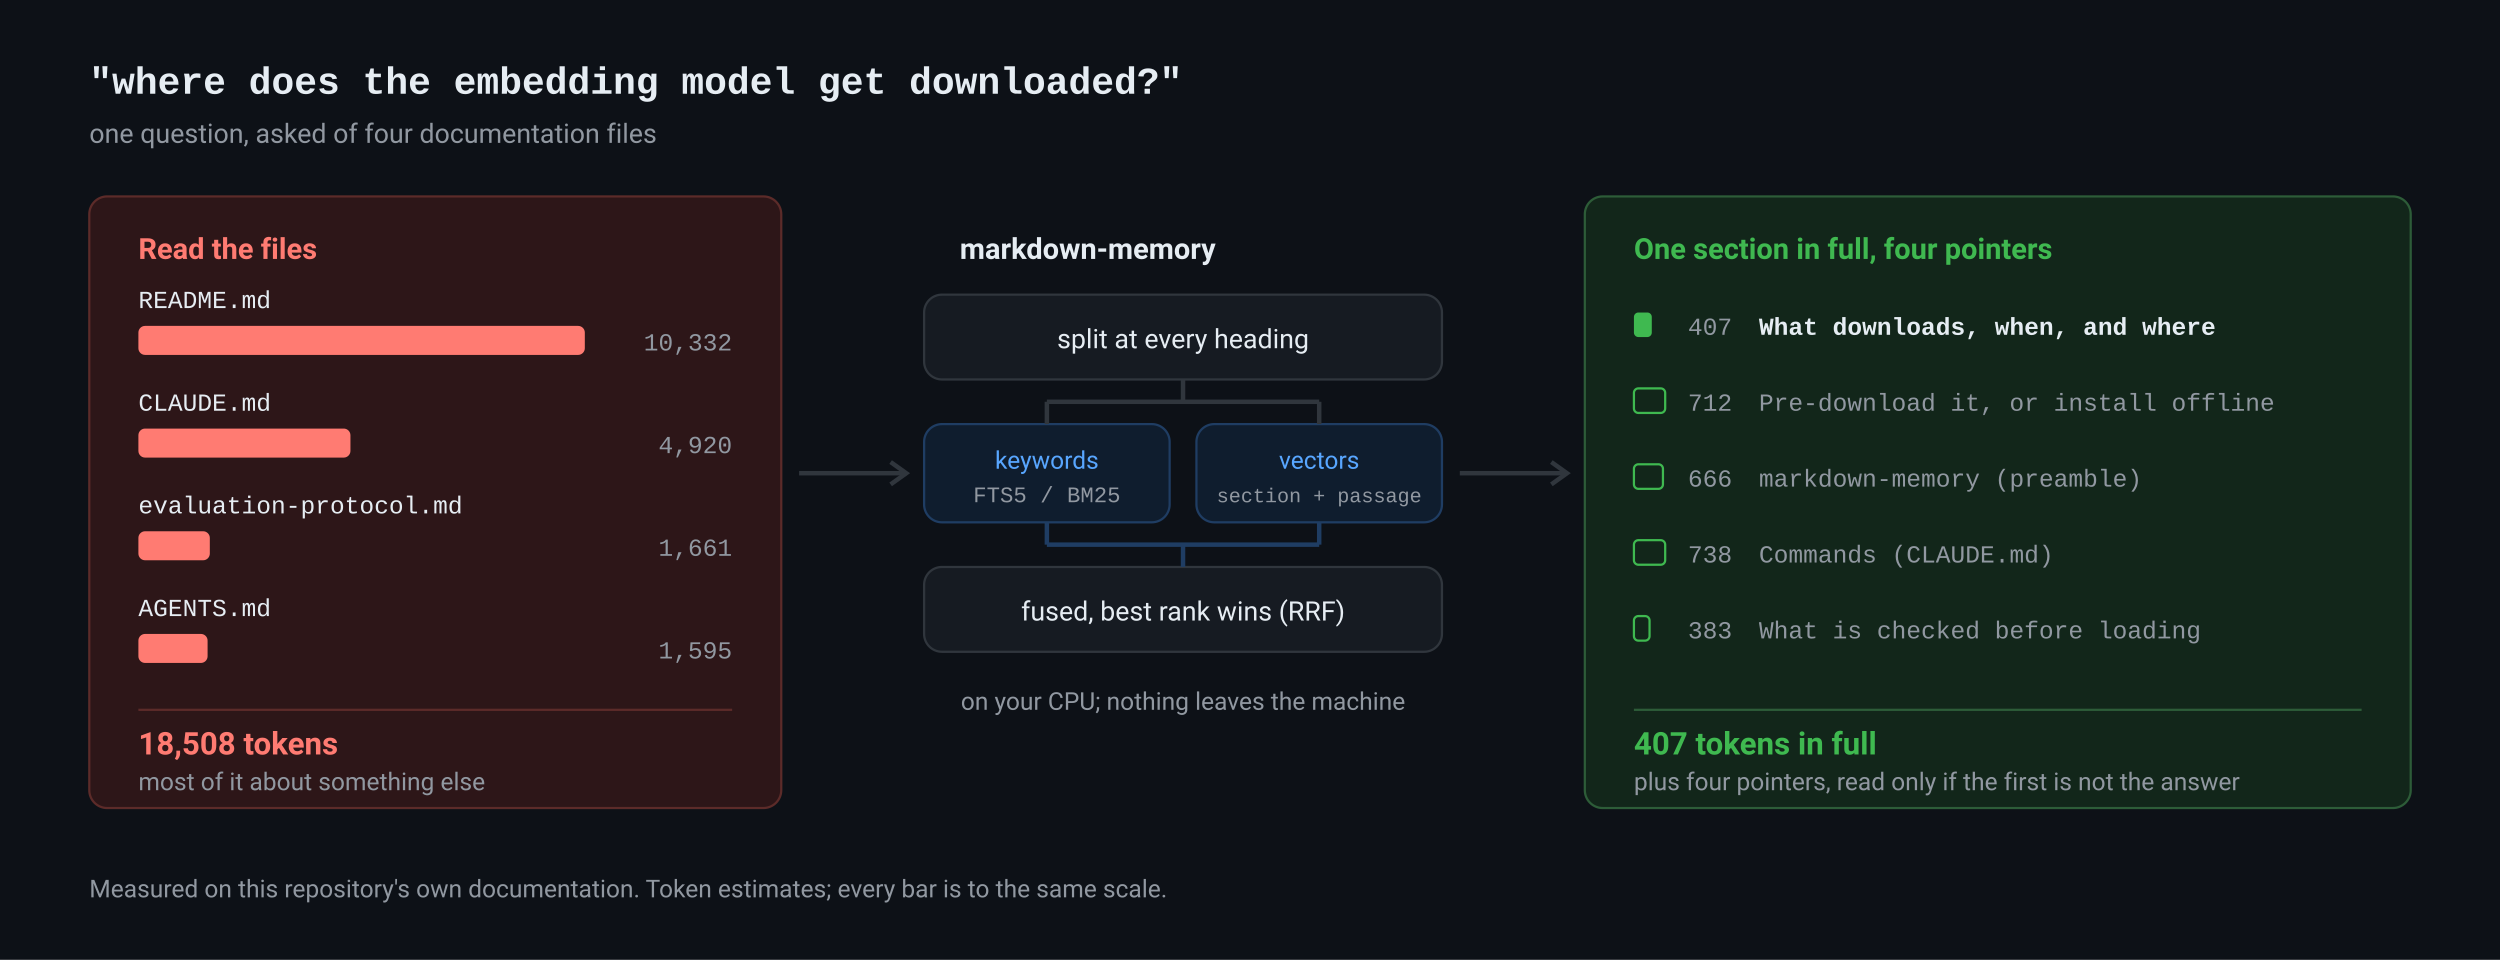
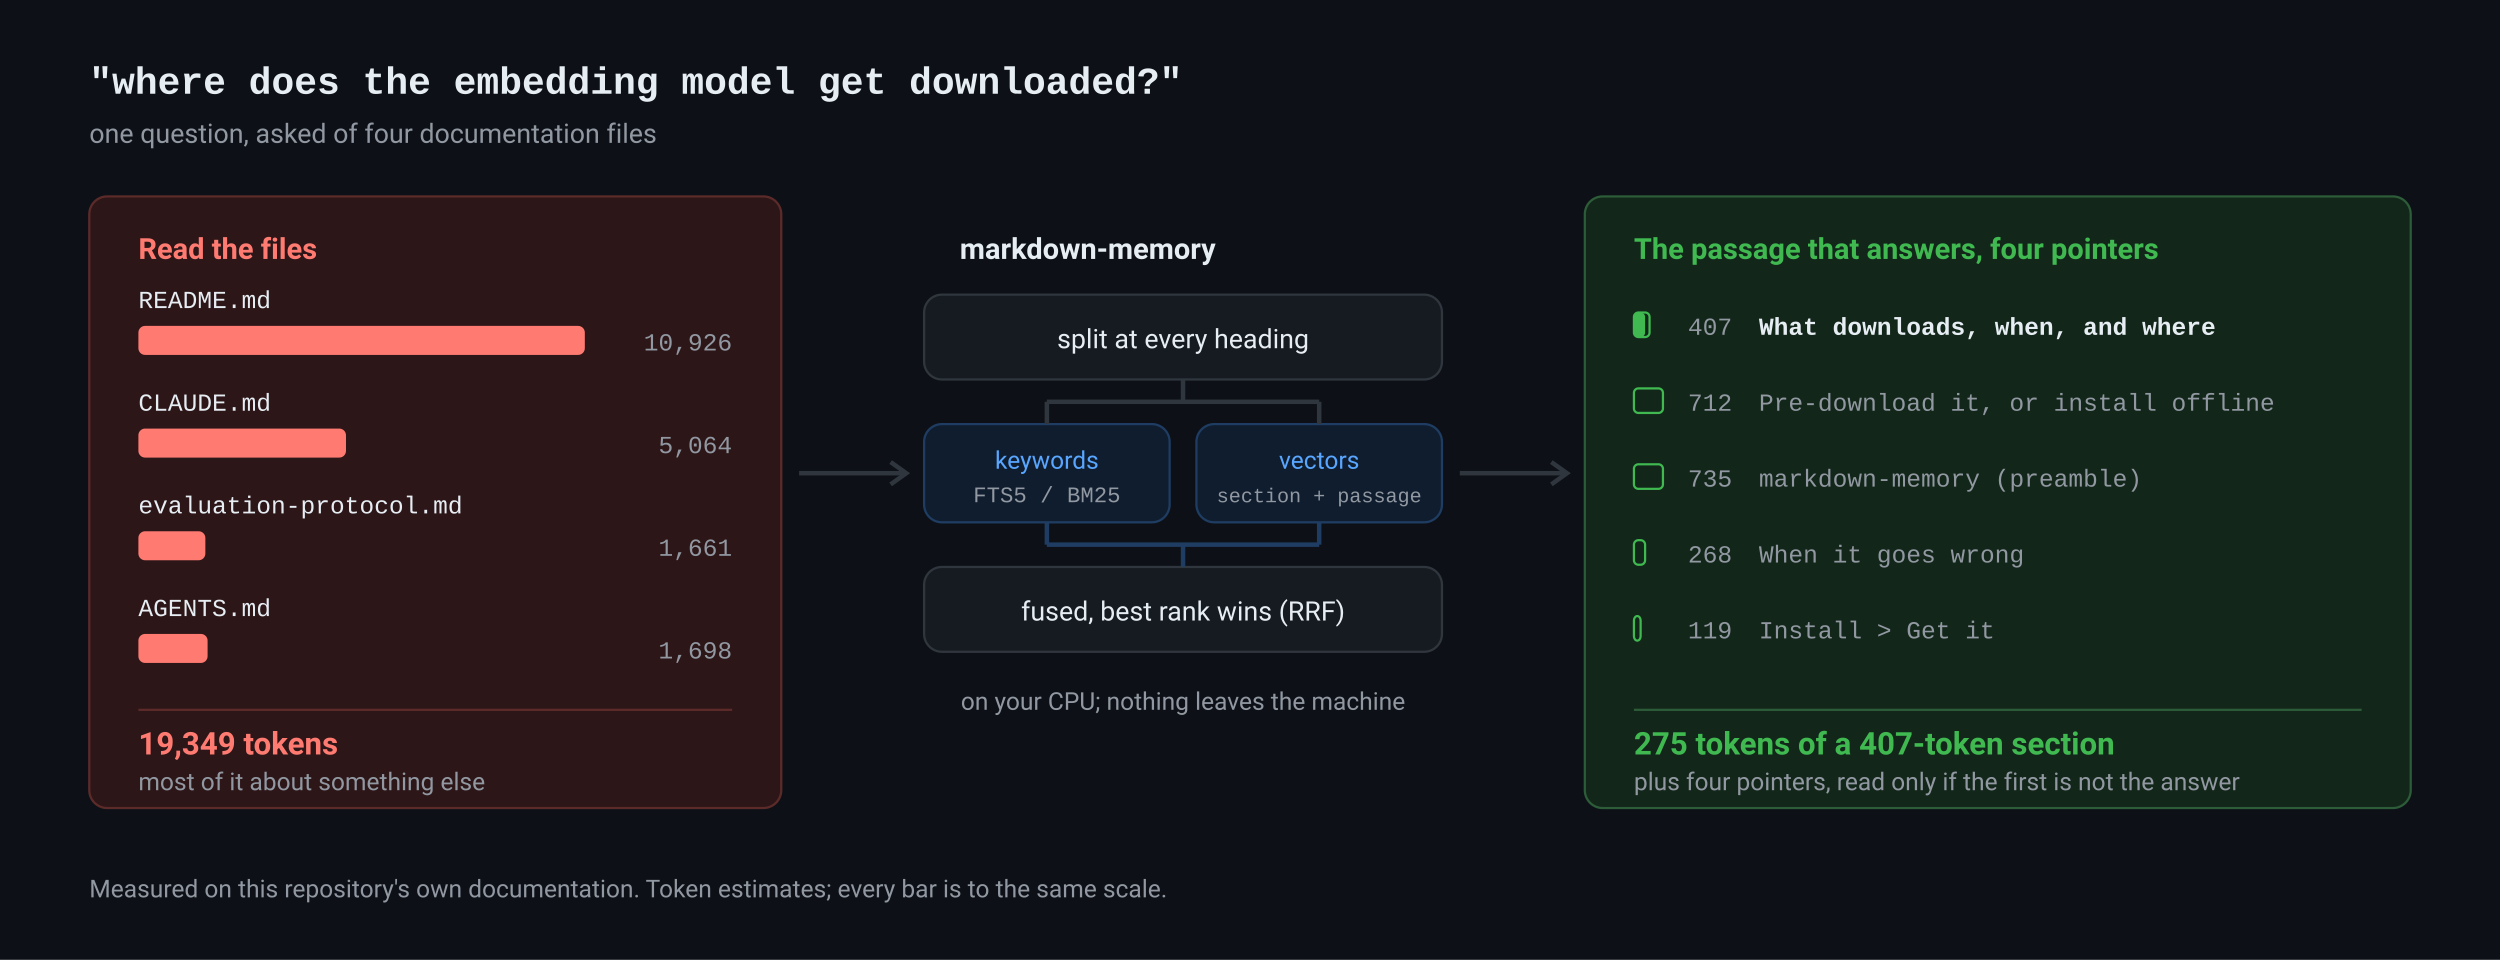
- <svg xmlns="http://www.w3.org/2000/svg" viewBox="0 0 1120 430" width="1120" height="430" role="img" aria-label="One question: reading four whole files costs 18,508 tokens; markdown-memory returns the section that answers in full, 407 tokens, with four pointers to the rest.">
+ <svg xmlns="http://www.w3.org/2000/svg" viewBox="0 0 1120 430" width="1120" height="430" role="img" aria-label="One question: reading four whole files costs 19,349 tokens; markdown-memory returns the passage that answers, 275 tokens of a 407-token section, with four pointers to the rest.">
  <rect width="1120" height="430" fill="#0d1117" />
  <text x="40" y="42" font-family="ui-monospace,SFMono-Regular,Menlo,Consolas,'Liberation Mono',monospace" font-size="17" font-weight="600" fill="#e6edf3" text-anchor="start">"where does the embedding model get downloaded?"</text>
  <text x="40" y="64" font-family="ui-sans-serif,-apple-system,BlinkMacSystemFont,'Segoe UI',Roboto,'Helvetica Neue',Arial,sans-serif" font-size="12" font-weight="400" fill="#9198a1" text-anchor="start">one question, asked of four documentation files</text>
  <rect x="40" y="88" width="310" height="274" rx="8" fill="#2d1618" stroke="#5c2b29" stroke-width="1" />
  <text x="62" y="116" font-family="ui-sans-serif,-apple-system,BlinkMacSystemFont,'Segoe UI',Roboto,'Helvetica Neue',Arial,sans-serif" font-size="13" font-weight="600" fill="#ff7b72" text-anchor="start">Read the files</text>
  <text x="62" y="138" font-family="ui-monospace,SFMono-Regular,Menlo,Consolas,'Liberation Mono',monospace" font-size="11" font-weight="400" fill="#e6edf3" text-anchor="start">README.md</text>
  <rect x="62" y="146" width="200" height="13" rx="3" fill="#ff7b72" stroke="none" stroke-width="1" />
-   <text x="328" y="157" font-family="ui-monospace,SFMono-Regular,Menlo,Consolas,'Liberation Mono',monospace" font-size="11" font-weight="400" fill="#9198a1" text-anchor="end">10,332</text>
+   <text x="328" y="157" font-family="ui-monospace,SFMono-Regular,Menlo,Consolas,'Liberation Mono',monospace" font-size="11" font-weight="400" fill="#9198a1" text-anchor="end">10,926</text>
  <text x="62" y="184" font-family="ui-monospace,SFMono-Regular,Menlo,Consolas,'Liberation Mono',monospace" font-size="11" font-weight="400" fill="#e6edf3" text-anchor="start">CLAUDE.md</text>
-   <rect x="62" y="192" width="95" height="13" rx="3" fill="#ff7b72" stroke="none" stroke-width="1" />
-   <text x="328" y="203" font-family="ui-monospace,SFMono-Regular,Menlo,Consolas,'Liberation Mono',monospace" font-size="11" font-weight="400" fill="#9198a1" text-anchor="end">4,920</text>
+   <rect x="62" y="192" width="93" height="13" rx="3" fill="#ff7b72" stroke="none" stroke-width="1" />
+   <text x="328" y="203" font-family="ui-monospace,SFMono-Regular,Menlo,Consolas,'Liberation Mono',monospace" font-size="11" font-weight="400" fill="#9198a1" text-anchor="end">5,064</text>
  <text x="62" y="230" font-family="ui-monospace,SFMono-Regular,Menlo,Consolas,'Liberation Mono',monospace" font-size="11" font-weight="400" fill="#e6edf3" text-anchor="start">evaluation-protocol.md</text>
-   <rect x="62" y="238" width="32" height="13" rx="3" fill="#ff7b72" stroke="none" stroke-width="1" />
+   <rect x="62" y="238" width="30" height="13" rx="3" fill="#ff7b72" stroke="none" stroke-width="1" />
  <text x="328" y="249" font-family="ui-monospace,SFMono-Regular,Menlo,Consolas,'Liberation Mono',monospace" font-size="11" font-weight="400" fill="#9198a1" text-anchor="end">1,661</text>
  <text x="62" y="276" font-family="ui-monospace,SFMono-Regular,Menlo,Consolas,'Liberation Mono',monospace" font-size="11" font-weight="400" fill="#e6edf3" text-anchor="start">AGENTS.md</text>
  <rect x="62" y="284" width="31" height="13" rx="3" fill="#ff7b72" stroke="none" stroke-width="1" />
-   <text x="328" y="295" font-family="ui-monospace,SFMono-Regular,Menlo,Consolas,'Liberation Mono',monospace" font-size="11" font-weight="400" fill="#9198a1" text-anchor="end">1,595</text>
+   <text x="328" y="295" font-family="ui-monospace,SFMono-Regular,Menlo,Consolas,'Liberation Mono',monospace" font-size="11" font-weight="400" fill="#9198a1" text-anchor="end">1,698</text>
  <path d="M62 318 L328 318" stroke="#5c2b29" stroke-width="1" />
-   <text x="62" y="338" font-family="ui-sans-serif,-apple-system,BlinkMacSystemFont,'Segoe UI',Roboto,'Helvetica Neue',Arial,sans-serif" font-size="14" font-weight="600" fill="#ff7b72" text-anchor="start">18,508 tokens</text>
+   <text x="62" y="338" font-family="ui-sans-serif,-apple-system,BlinkMacSystemFont,'Segoe UI',Roboto,'Helvetica Neue',Arial,sans-serif" font-size="14" font-weight="600" fill="#ff7b72" text-anchor="start">19,349 tokens</text>
  <text x="62" y="354" font-family="ui-sans-serif,-apple-system,BlinkMacSystemFont,'Segoe UI',Roboto,'Helvetica Neue',Arial,sans-serif" font-size="11" font-weight="400" fill="#9198a1" text-anchor="start">most of it about something else</text>
  <text x="430" y="116" font-family="ui-sans-serif,-apple-system,BlinkMacSystemFont,'Segoe UI',Roboto,'Helvetica Neue',Arial,sans-serif" font-size="13" font-weight="600" fill="#e6edf3" text-anchor="start">markdown-memory</text>
  <rect x="414" y="132" width="232" height="38" rx="8" fill="#161b22" stroke="#30363d" stroke-width="1" />
  <text x="530" y="156" font-family="ui-sans-serif,-apple-system,BlinkMacSystemFont,'Segoe UI',Roboto,'Helvetica Neue',Arial,sans-serif" font-size="12" font-weight="400" fill="#e6edf3" text-anchor="middle">split at every heading</text>
  <rect x="414" y="190" width="110" height="44" rx="8" fill="#0f1d2e" stroke="#1f3d63" stroke-width="1" />
  <text x="469" y="210" font-family="ui-sans-serif,-apple-system,BlinkMacSystemFont,'Segoe UI',Roboto,'Helvetica Neue',Arial,sans-serif" font-size="11" font-weight="400" fill="#58a6ff" text-anchor="middle">keywords</text>
  <text x="469" y="225" font-family="ui-monospace,SFMono-Regular,Menlo,Consolas,'Liberation Mono',monospace" font-size="10" font-weight="400" fill="#9198a1" text-anchor="middle">FTS5 / BM25</text>
  <rect x="536" y="190" width="110" height="44" rx="8" fill="#0f1d2e" stroke="#1f3d63" stroke-width="1" />
  <text x="591" y="210" font-family="ui-sans-serif,-apple-system,BlinkMacSystemFont,'Segoe UI',Roboto,'Helvetica Neue',Arial,sans-serif" font-size="11" font-weight="400" fill="#58a6ff" text-anchor="middle">vectors</text>
  <text x="591" y="225" font-family="ui-monospace,SFMono-Regular,Menlo,Consolas,'Liberation Mono',monospace" font-size="9" font-weight="400" fill="#9198a1" text-anchor="middle">section + passage</text>
  <rect x="414" y="254" width="232" height="38" rx="8" fill="#161b22" stroke="#30363d" stroke-width="1" />
  <text x="530" y="278" font-family="ui-sans-serif,-apple-system,BlinkMacSystemFont,'Segoe UI',Roboto,'Helvetica Neue',Arial,sans-serif" font-size="12" font-weight="400" fill="#e6edf3" text-anchor="middle">fused, best rank wins (RRF)</text>
  <path d="M530 170 L530 180 M469 180 L591 180 M469 180 L469 190 M591 180 L591 190" stroke="#30363d" stroke-width="2" fill="none" />
  <path d="M469 234 L469 244 M591 234 L591 244 M469 244 L591 244 M530 244 L530 254" stroke="#1f3d63" stroke-width="2" fill="none" />
  <text x="530" y="318" font-family="ui-sans-serif,-apple-system,BlinkMacSystemFont,'Segoe UI',Roboto,'Helvetica Neue',Arial,sans-serif" font-size="11" font-weight="400" fill="#9198a1" text-anchor="middle">on your CPU; nothing leaves the machine</text>
  <path d="M358 212 L406 212" stroke="#30363d" stroke-width="2" fill="none" />
  <path d="M399 207 L406 212 L399 217" fill="none" stroke="#30363d" stroke-width="2" />
  <path d="M654 212 L702 212" stroke="#30363d" stroke-width="2" fill="none" />
  <path d="M695 207 L702 212 L695 217" fill="none" stroke="#30363d" stroke-width="2" />
  <rect x="710" y="88" width="370" height="274" rx="8" fill="#12261a" stroke="#2d5c38" stroke-width="1" />
-   <text x="732" y="116" font-family="ui-sans-serif,-apple-system,BlinkMacSystemFont,'Segoe UI',Roboto,'Helvetica Neue',Arial,sans-serif" font-size="13" font-weight="600" fill="#3fb950" text-anchor="start">One section in full, four pointers</text>
-   <rect x="732" y="140" width="8" height="11" rx="2" fill="#3fb950" stroke="none" stroke-width="1" />
+   <text x="732" y="116" font-family="ui-sans-serif,-apple-system,BlinkMacSystemFont,'Segoe UI',Roboto,'Helvetica Neue',Arial,sans-serif" font-size="13" font-weight="600" fill="#3fb950" text-anchor="start">The passage that answers, four pointers</text>
+   <rect x="732" y="140" width="7" height="11" rx="2" fill="none" stroke="#3fb950" stroke-width="1" />
+   <rect x="732" y="140" width="5" height="11" rx="2" fill="#3fb950" stroke="none" stroke-width="1" />
  <text x="776" y="150" font-family="ui-monospace,SFMono-Regular,Menlo,Consolas,'Liberation Mono',monospace" font-size="11" font-weight="400" fill="#9198a1" text-anchor="end">407</text>
  <text x="788" y="150" font-family="ui-monospace,SFMono-Regular,Menlo,Consolas,'Liberation Mono',monospace" font-size="11" font-weight="600" fill="#e6edf3" text-anchor="start">What downloads, when, and where</text>
-   <rect x="732" y="174" width="14" height="11" rx="2" fill="none" stroke="#3fb950" stroke-width="1" />
+   <rect x="732" y="174" width="13" height="11" rx="2" fill="none" stroke="#3fb950" stroke-width="1" />
  <text x="776" y="184" font-family="ui-monospace,SFMono-Regular,Menlo,Consolas,'Liberation Mono',monospace" font-size="11" font-weight="400" fill="#9198a1" text-anchor="end">712</text>
  <text x="788" y="184" font-family="ui-monospace,SFMono-Regular,Menlo,Consolas,'Liberation Mono',monospace" font-size="11" font-weight="400" fill="#9198a1" text-anchor="start">Pre-download it, or install offline</text>
  <rect x="732" y="208" width="13" height="11" rx="2" fill="none" stroke="#3fb950" stroke-width="1" />
-   <text x="776" y="218" font-family="ui-monospace,SFMono-Regular,Menlo,Consolas,'Liberation Mono',monospace" font-size="11" font-weight="400" fill="#9198a1" text-anchor="end">666</text>
+   <text x="776" y="218" font-family="ui-monospace,SFMono-Regular,Menlo,Consolas,'Liberation Mono',monospace" font-size="11" font-weight="400" fill="#9198a1" text-anchor="end">735</text>
  <text x="788" y="218" font-family="ui-monospace,SFMono-Regular,Menlo,Consolas,'Liberation Mono',monospace" font-size="11" font-weight="400" fill="#9198a1" text-anchor="start">markdown-memory  (preamble)</text>
-   <rect x="732" y="242" width="14" height="11" rx="2" fill="none" stroke="#3fb950" stroke-width="1" />
-   <text x="776" y="252" font-family="ui-monospace,SFMono-Regular,Menlo,Consolas,'Liberation Mono',monospace" font-size="11" font-weight="400" fill="#9198a1" text-anchor="end">738</text>
-   <text x="788" y="252" font-family="ui-monospace,SFMono-Regular,Menlo,Consolas,'Liberation Mono',monospace" font-size="11" font-weight="400" fill="#9198a1" text-anchor="start">Commands  (CLAUDE.md)</text>
-   <rect x="732" y="276" width="7" height="11" rx="2" fill="none" stroke="#3fb950" stroke-width="1" />
-   <text x="776" y="286" font-family="ui-monospace,SFMono-Regular,Menlo,Consolas,'Liberation Mono',monospace" font-size="11" font-weight="400" fill="#9198a1" text-anchor="end">383</text>
-   <text x="788" y="286" font-family="ui-monospace,SFMono-Regular,Menlo,Consolas,'Liberation Mono',monospace" font-size="11" font-weight="400" fill="#9198a1" text-anchor="start">What is checked before loading</text>
+   <rect x="732" y="242" width="5" height="11" rx="2" fill="none" stroke="#3fb950" stroke-width="1" />
+   <text x="776" y="252" font-family="ui-monospace,SFMono-Regular,Menlo,Consolas,'Liberation Mono',monospace" font-size="11" font-weight="400" fill="#9198a1" text-anchor="end">268</text>
+   <text x="788" y="252" font-family="ui-monospace,SFMono-Regular,Menlo,Consolas,'Liberation Mono',monospace" font-size="11" font-weight="400" fill="#9198a1" text-anchor="start">When it goes wrong</text>
+   <rect x="732" y="276" width="3" height="11" rx="2" fill="none" stroke="#3fb950" stroke-width="1" />
+   <text x="776" y="286" font-family="ui-monospace,SFMono-Regular,Menlo,Consolas,'Liberation Mono',monospace" font-size="11" font-weight="400" fill="#9198a1" text-anchor="end">119</text>
+   <text x="788" y="286" font-family="ui-monospace,SFMono-Regular,Menlo,Consolas,'Liberation Mono',monospace" font-size="11" font-weight="400" fill="#9198a1" text-anchor="start">Install &gt; Get it</text>
  <path d="M732 318 L1058 318" stroke="#2d5c38" stroke-width="1" />
-   <text x="732" y="338" font-family="ui-sans-serif,-apple-system,BlinkMacSystemFont,'Segoe UI',Roboto,'Helvetica Neue',Arial,sans-serif" font-size="14" font-weight="600" fill="#3fb950" text-anchor="start">407 tokens in full</text>
+   <text x="732" y="338" font-family="ui-sans-serif,-apple-system,BlinkMacSystemFont,'Segoe UI',Roboto,'Helvetica Neue',Arial,sans-serif" font-size="14" font-weight="600" fill="#3fb950" text-anchor="start">275 tokens of a 407-token section</text>
  <text x="732" y="354" font-family="ui-sans-serif,-apple-system,BlinkMacSystemFont,'Segoe UI',Roboto,'Helvetica Neue',Arial,sans-serif" font-size="11" font-weight="400" fill="#9198a1" text-anchor="start">plus four pointers, read only if the first is not the answer</text>
  <text x="40" y="402" font-family="ui-sans-serif,-apple-system,BlinkMacSystemFont,'Segoe UI',Roboto,'Helvetica Neue',Arial,sans-serif" font-size="11" font-weight="400" fill="#9198a1" text-anchor="start">Measured on this repository's own documentation. Token estimates; every bar is to the same scale.</text>
</svg>
